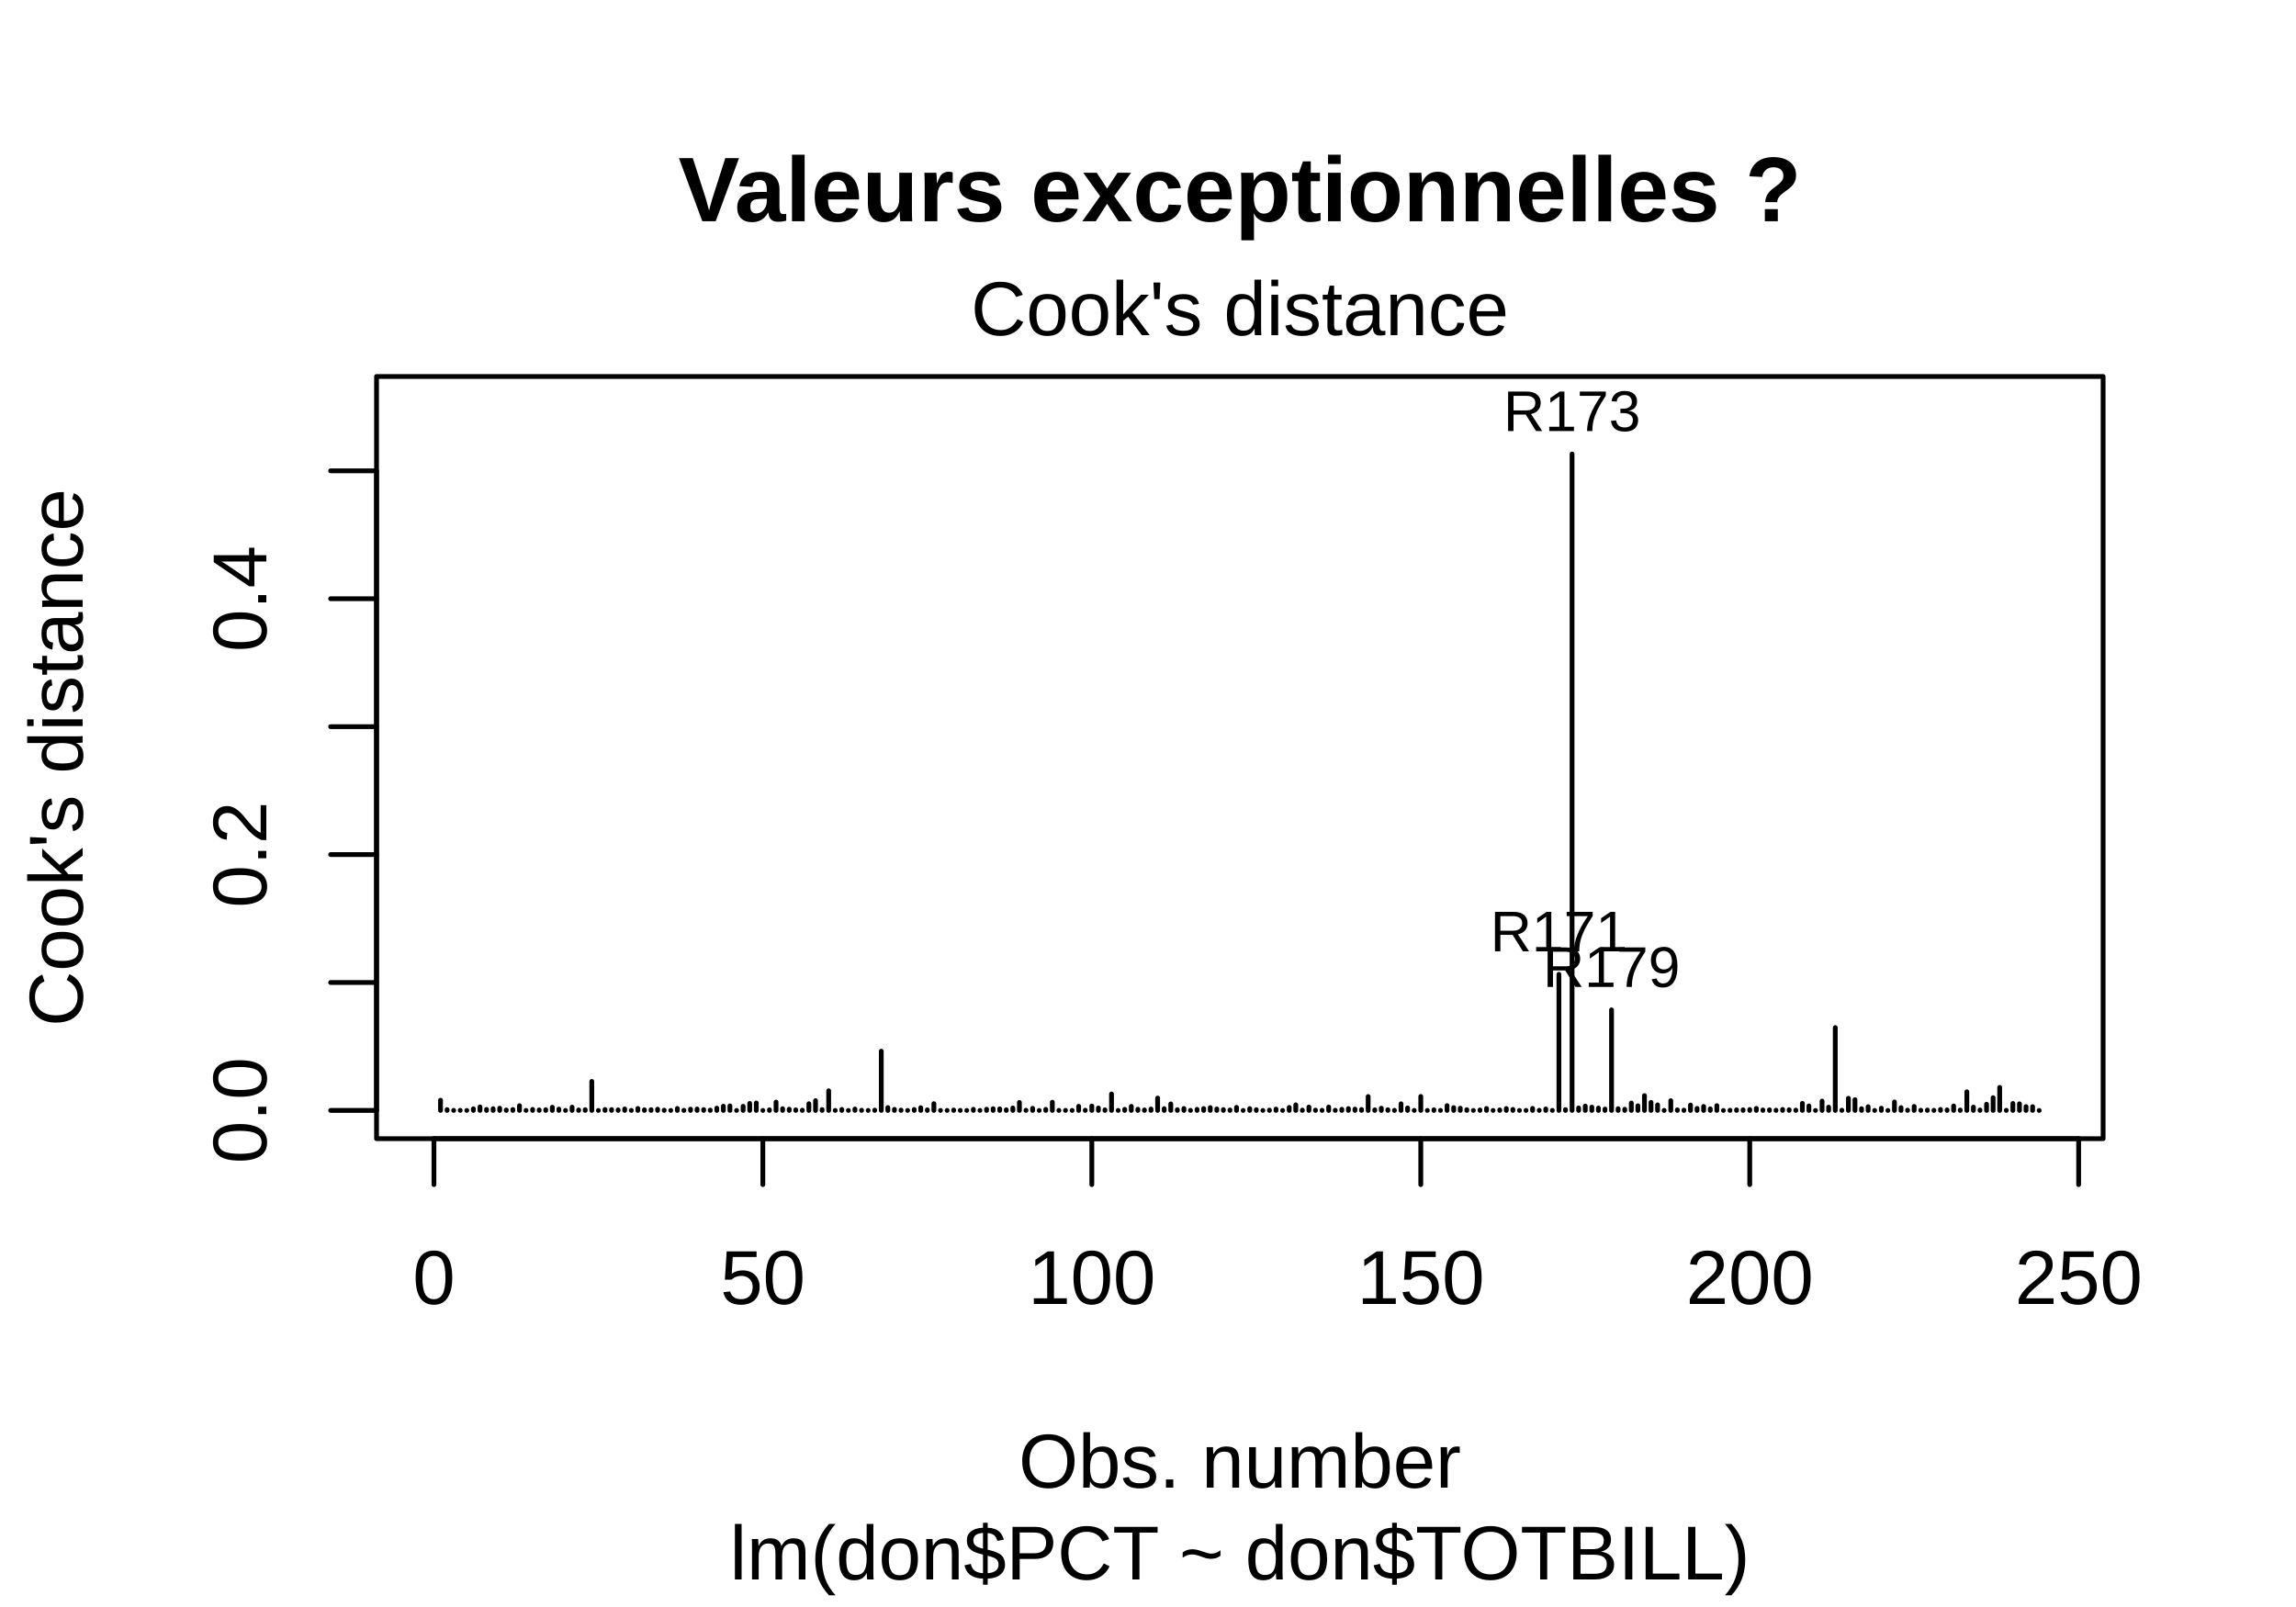
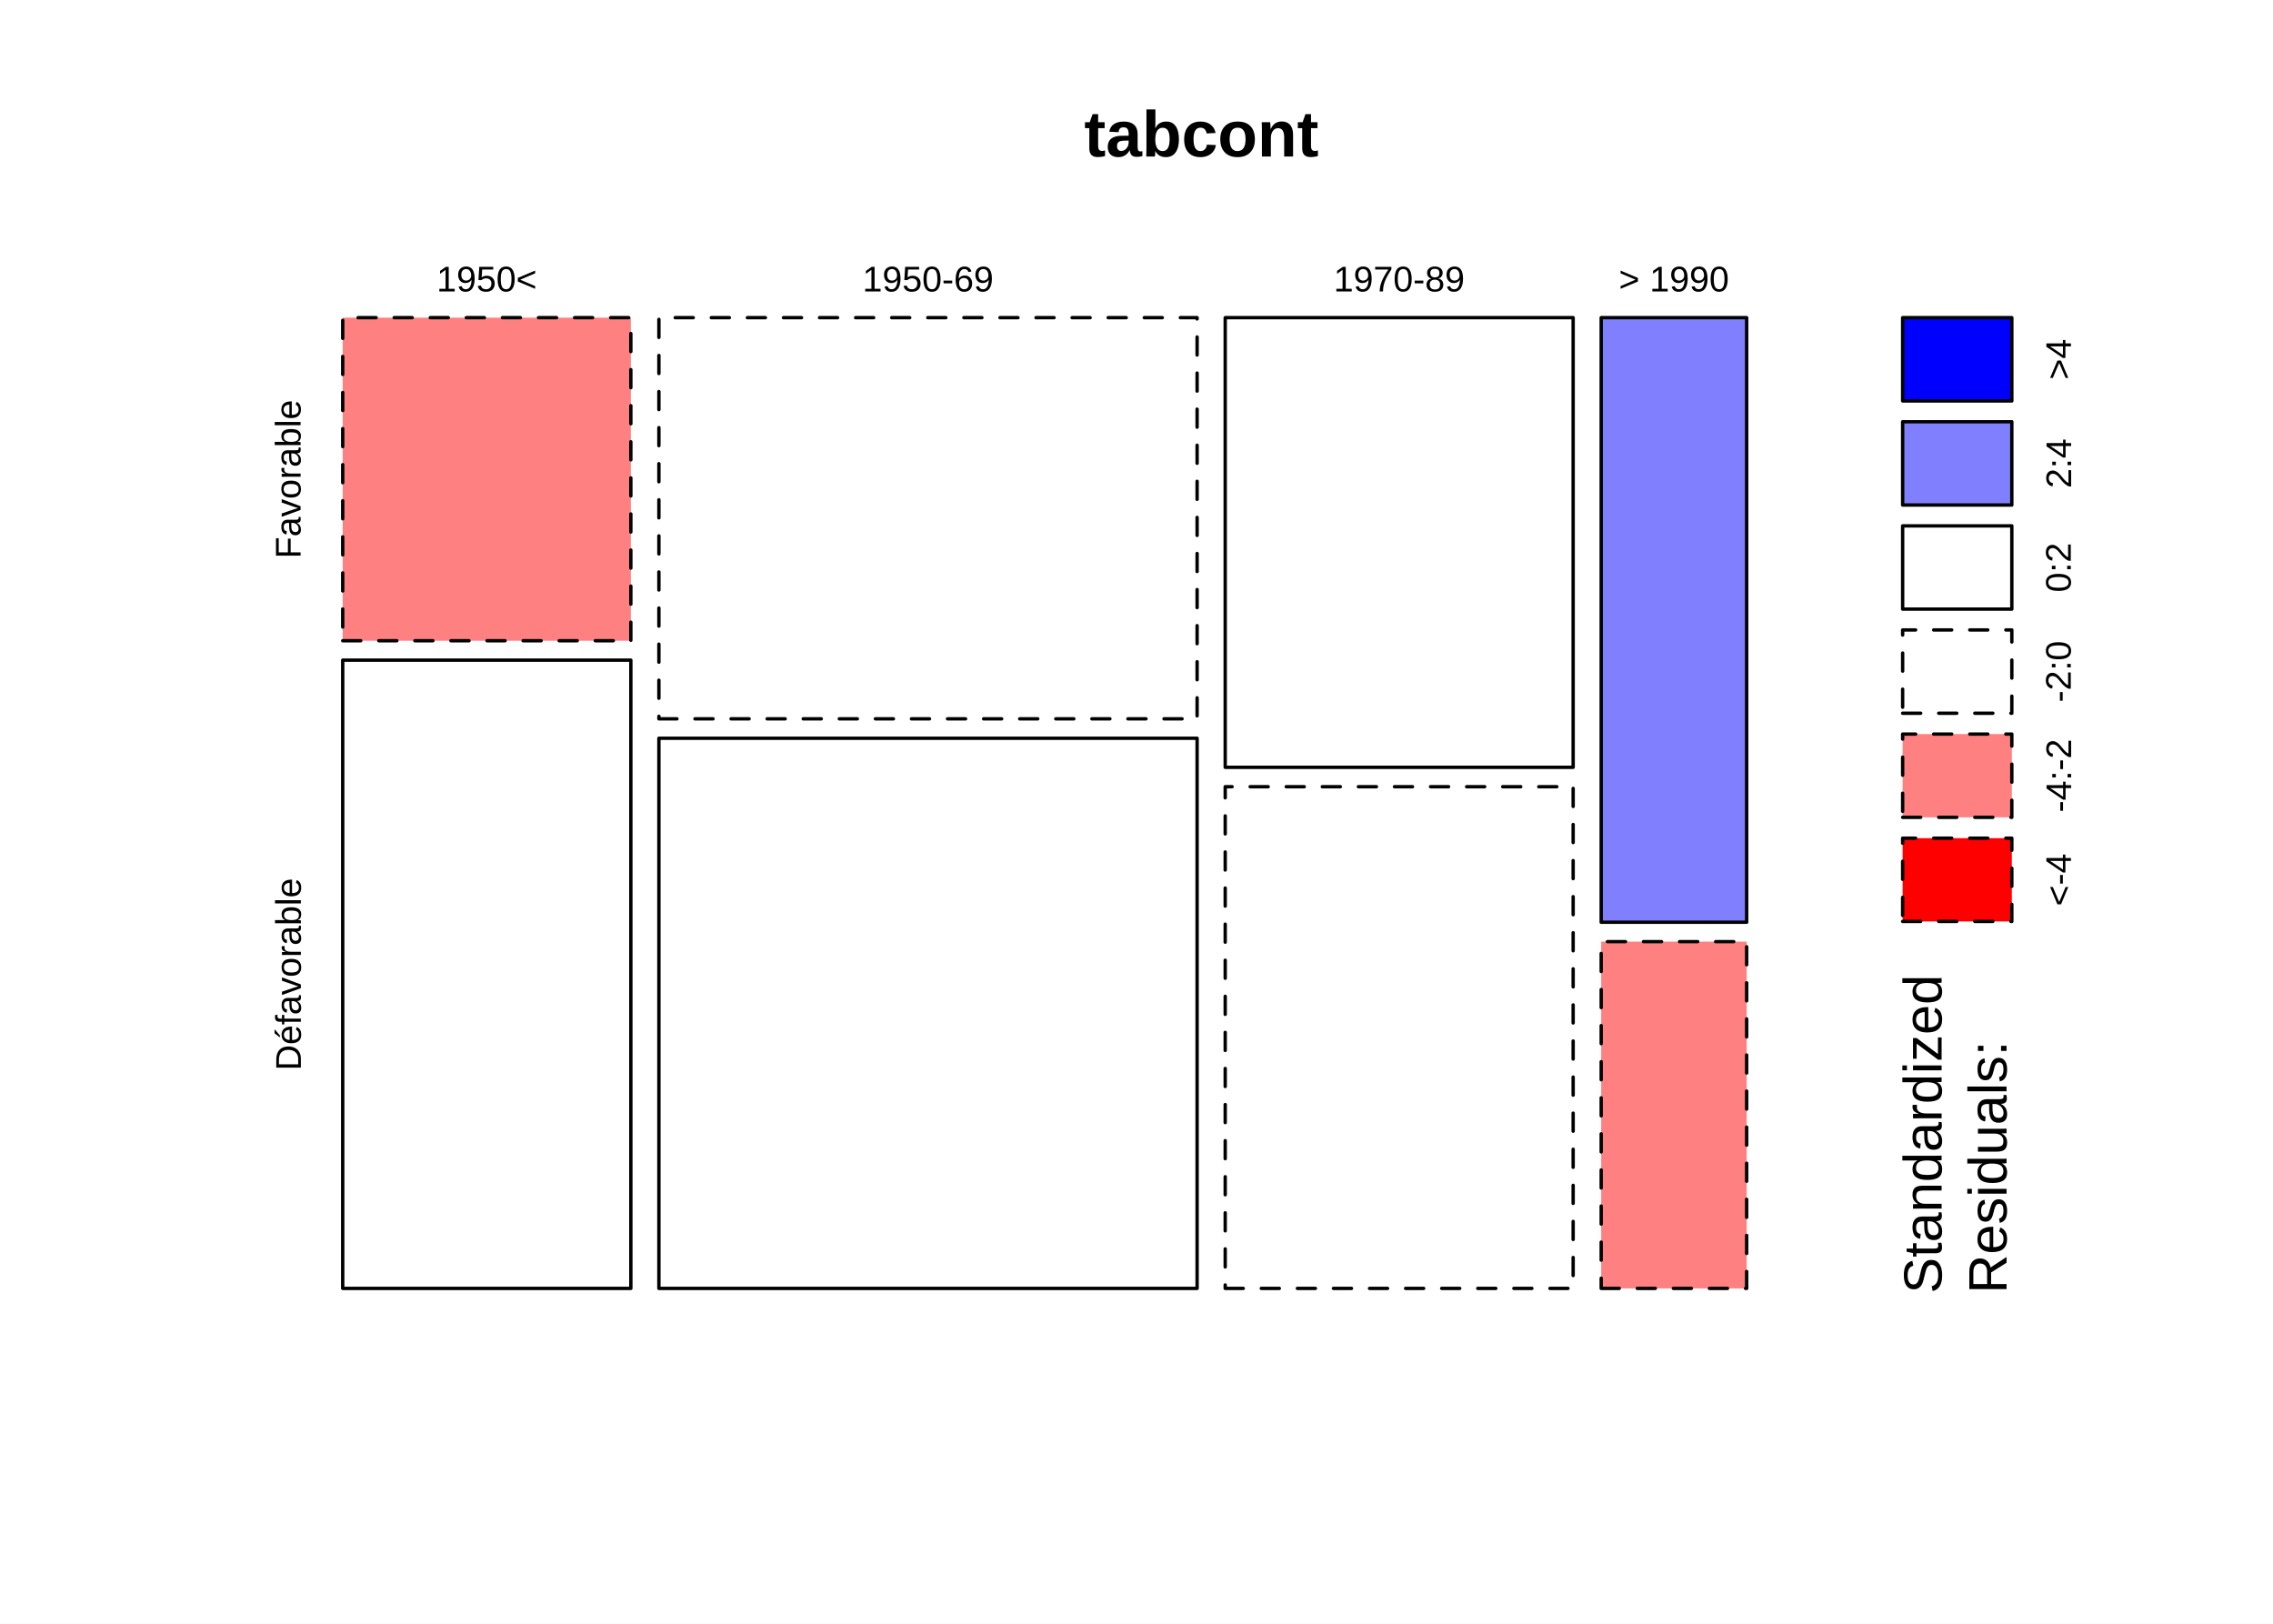
- <svg xmlns="http://www.w3.org/2000/svg" class="svglite" width="360.00pt" height="252.00pt" viewBox="0 0 360.00 252.00">
+ <svg xmlns="http://www.w3.org/2000/svg" class="svglite" width="504.00pt" height="360.00pt" viewBox="0 0 504.00 360.00">
  <defs>
    <style type="text/css">
    .svglite line, .svglite polyline, .svglite polygon, .svglite path, .svglite rect, .svglite circle {
      fill: none;
      stroke: #000000;
      stroke-linecap: round;
      stroke-linejoin: round;
      stroke-miterlimit: 10.00;
    }
  </style>
  </defs>
  <rect width="100%" height="100%" style="stroke: none; fill: #FFFFFF;" />
  <defs>
-     <clipPath id="cpMC4wMHwzNjAuMDB8MC4wMHwyNTIuMDA=">
-       <rect x="0.00" y="0.00" width="360.00" height="252.00" />
+     <clipPath id="cpMC4wMHw1MDQuMDB8MC4wMHwzNjAuMDA=">
+       <rect x="0.00" y="0.00" width="504.00" height="360.00" />
    </clipPath>
  </defs>
-   <g clip-path="url(#cpMC4wMHwzNjAuMDB8MC4wMHwyNTIuMDA=)">
+   <g clip-path="url(#cpMC4wMHw1MDQuMDB8MC4wMHwzNjAuMDA=)">
</g>
  <defs>
-     <clipPath id="cpNTkuMDR8MzI5Ljc2fDU5LjA0fDE3OC41Ng==">
-       <rect x="59.04" y="59.04" width="270.72" height="119.52" />
+     <clipPath id="cpNTkuMDR8NDczLjc2fDU5LjA0fDI4Ni41Ng==">
+       <rect x="59.04" y="59.04" width="414.72" height="227.52" />
    </clipPath>
  </defs>
-   <g clip-path="url(#cpNTkuMDR8MzI5Ljc2fDU5LjA0fDE3OC41Ng==)">
-     <line x1="69.07" y1="174.13" x2="69.07" y2="172.53" style="stroke-width: 0.75;" />
-     <line x1="70.10" y1="174.13" x2="70.10" y2="174.00" style="stroke-width: 0.75;" />
-     <line x1="71.13" y1="174.13" x2="71.13" y2="174.12" style="stroke-width: 0.75;" />
-     <line x1="72.16" y1="174.13" x2="72.16" y2="174.11" style="stroke-width: 0.75;" />
-     <line x1="73.19" y1="174.13" x2="73.19" y2="174.13" style="stroke-width: 0.75;" />
-     <line x1="74.22" y1="174.13" x2="74.22" y2="173.88" style="stroke-width: 0.75;" />
-     <line x1="75.26" y1="174.13" x2="75.26" y2="173.58" style="stroke-width: 0.75;" />
-     <line x1="76.29" y1="174.13" x2="76.29" y2="173.97" style="stroke-width: 0.75;" />
-     <line x1="77.32" y1="174.13" x2="77.32" y2="173.86" style="stroke-width: 0.75;" />
-     <line x1="78.35" y1="174.13" x2="78.35" y2="173.78" style="stroke-width: 0.75;" />
-     <line x1="79.38" y1="174.13" x2="79.38" y2="174.06" style="stroke-width: 0.75;" />
-     <line x1="80.41" y1="174.13" x2="80.41" y2="173.98" style="stroke-width: 0.75;" />
-     <line x1="81.45" y1="174.13" x2="81.45" y2="173.39" style="stroke-width: 0.75;" />
-     <line x1="82.48" y1="174.13" x2="82.48" y2="174.13" style="stroke-width: 0.75;" />
-     <line x1="83.51" y1="174.13" x2="83.51" y2="173.97" style="stroke-width: 0.75;" />
-     <line x1="84.54" y1="174.13" x2="84.54" y2="174.05" style="stroke-width: 0.75;" />
-     <line x1="85.57" y1="174.13" x2="85.57" y2="174.01" style="stroke-width: 0.75;" />
-     <line x1="86.60" y1="174.13" x2="86.60" y2="173.63" style="stroke-width: 0.75;" />
-     <line x1="87.63" y1="174.13" x2="87.63" y2="173.92" style="stroke-width: 0.75;" />
-     <line x1="88.67" y1="174.13" x2="88.67" y2="174.13" style="stroke-width: 0.75;" />
-     <line x1="89.70" y1="174.13" x2="89.70" y2="173.62" style="stroke-width: 0.75;" />
-     <line x1="90.73" y1="174.13" x2="90.73" y2="174.06" style="stroke-width: 0.75;" />
-     <line x1="91.76" y1="174.13" x2="91.76" y2="174.01" style="stroke-width: 0.75;" />
-     <line x1="92.79" y1="174.13" x2="92.79" y2="169.58" style="stroke-width: 0.75;" />
-     <line x1="93.82" y1="174.13" x2="93.82" y2="174.13" style="stroke-width: 0.75;" />
-     <line x1="94.86" y1="174.13" x2="94.86" y2="173.98" style="stroke-width: 0.75;" />
-     <line x1="95.89" y1="174.13" x2="95.89" y2="174.00" style="stroke-width: 0.75;" />
-     <line x1="96.92" y1="174.13" x2="96.92" y2="174.05" style="stroke-width: 0.75;" />
-     <line x1="97.95" y1="174.13" x2="97.95" y2="173.90" style="stroke-width: 0.75;" />
-     <line x1="98.98" y1="174.13" x2="98.98" y2="174.12" style="stroke-width: 0.75;" />
-     <line x1="100.01" y1="174.13" x2="100.01" y2="173.82" style="stroke-width: 0.75;" />
-     <line x1="101.04" y1="174.13" x2="101.04" y2="174.03" style="stroke-width: 0.75;" />
-     <line x1="102.08" y1="174.13" x2="102.08" y2="174.01" style="stroke-width: 0.75;" />
-     <line x1="103.11" y1="174.13" x2="103.11" y2="173.93" style="stroke-width: 0.75;" />
-     <line x1="104.14" y1="174.13" x2="104.14" y2="174.09" style="stroke-width: 0.75;" />
-     <line x1="105.17" y1="174.13" x2="105.17" y2="174.13" style="stroke-width: 0.75;" />
-     <line x1="106.20" y1="174.13" x2="106.20" y2="173.82" style="stroke-width: 0.75;" />
-     <line x1="107.23" y1="174.13" x2="107.23" y2="174.11" style="stroke-width: 0.75;" />
-     <line x1="108.27" y1="174.13" x2="108.27" y2="173.93" style="stroke-width: 0.75;" />
-     <line x1="109.30" y1="174.13" x2="109.30" y2="173.91" style="stroke-width: 0.75;" />
-     <line x1="110.33" y1="174.13" x2="110.33" y2="174.00" style="stroke-width: 0.75;" />
-     <line x1="111.36" y1="174.13" x2="111.36" y2="174.08" style="stroke-width: 0.75;" />
-     <line x1="112.39" y1="174.13" x2="112.39" y2="173.77" style="stroke-width: 0.75;" />
-     <line x1="113.42" y1="174.13" x2="113.42" y2="173.47" style="stroke-width: 0.75;" />
-     <line x1="114.45" y1="174.13" x2="114.45" y2="173.42" style="stroke-width: 0.75;" />
-     <line x1="115.49" y1="174.13" x2="115.49" y2="174.13" style="stroke-width: 0.75;" />
-     <line x1="116.52" y1="174.13" x2="116.52" y2="173.48" style="stroke-width: 0.75;" />
-     <line x1="117.55" y1="174.13" x2="117.55" y2="173.03" style="stroke-width: 0.75;" />
-     <line x1="118.58" y1="174.13" x2="118.58" y2="172.96" style="stroke-width: 0.75;" />
-     <line x1="119.61" y1="174.13" x2="119.61" y2="174.13" style="stroke-width: 0.75;" />
-     <line x1="120.64" y1="174.13" x2="120.64" y2="174.03" style="stroke-width: 0.75;" />
-     <line x1="121.68" y1="174.13" x2="121.68" y2="172.82" style="stroke-width: 0.75;" />
-     <line x1="122.71" y1="174.13" x2="122.71" y2="173.86" style="stroke-width: 0.75;" />
-     <line x1="123.74" y1="174.13" x2="123.74" y2="173.93" style="stroke-width: 0.75;" />
-     <line x1="124.77" y1="174.13" x2="124.77" y2="174.04" style="stroke-width: 0.75;" />
-     <line x1="125.80" y1="174.13" x2="125.80" y2="174.09" style="stroke-width: 0.75;" />
-     <line x1="126.83" y1="174.13" x2="126.83" y2="173.08" style="stroke-width: 0.75;" />
-     <line x1="127.87" y1="174.13" x2="127.87" y2="172.60" style="stroke-width: 0.75;" />
-     <line x1="128.90" y1="174.13" x2="128.90" y2="173.99" style="stroke-width: 0.75;" />
-     <line x1="129.93" y1="174.13" x2="129.93" y2="171.05" style="stroke-width: 0.75;" />
-     <line x1="130.96" y1="174.13" x2="130.96" y2="174.13" style="stroke-width: 0.75;" />
-     <line x1="131.99" y1="174.13" x2="131.99" y2="173.97" style="stroke-width: 0.75;" />
-     <line x1="133.02" y1="174.13" x2="133.02" y2="174.13" style="stroke-width: 0.75;" />
-     <line x1="134.05" y1="174.13" x2="134.05" y2="173.91" style="stroke-width: 0.75;" />
-     <line x1="135.09" y1="174.13" x2="135.09" y2="174.10" style="stroke-width: 0.75;" />
-     <line x1="136.12" y1="174.13" x2="136.12" y2="174.13" style="stroke-width: 0.75;" />
-     <line x1="137.15" y1="174.13" x2="137.15" y2="174.08" style="stroke-width: 0.75;" />
-     <line x1="138.18" y1="174.13" x2="138.18" y2="164.84" style="stroke-width: 0.75;" />
-     <line x1="139.21" y1="174.13" x2="139.21" y2="173.68" style="stroke-width: 0.75;" />
-     <line x1="140.24" y1="174.13" x2="140.24" y2="173.96" style="stroke-width: 0.75;" />
-     <line x1="141.28" y1="174.13" x2="141.28" y2="174.08" style="stroke-width: 0.75;" />
-     <line x1="142.31" y1="174.13" x2="142.31" y2="174.12" style="stroke-width: 0.75;" />
-     <line x1="143.34" y1="174.13" x2="143.34" y2="173.98" style="stroke-width: 0.75;" />
-     <line x1="144.37" y1="174.13" x2="144.37" y2="173.70" style="stroke-width: 0.75;" />
-     <line x1="145.40" y1="174.13" x2="145.40" y2="174.04" style="stroke-width: 0.75;" />
-     <line x1="146.43" y1="174.13" x2="146.43" y2="173.07" style="stroke-width: 0.75;" />
-     <line x1="147.46" y1="174.13" x2="147.46" y2="174.13" style="stroke-width: 0.75;" />
-     <line x1="148.50" y1="174.13" x2="148.50" y2="174.13" style="stroke-width: 0.75;" />
-     <line x1="149.53" y1="174.13" x2="149.53" y2="174.07" style="stroke-width: 0.75;" />
-     <line x1="150.56" y1="174.13" x2="150.56" y2="174.12" style="stroke-width: 0.75;" />
-     <line x1="151.59" y1="174.13" x2="151.59" y2="174.13" style="stroke-width: 0.75;" />
-     <line x1="152.62" y1="174.13" x2="152.62" y2="173.95" style="stroke-width: 0.75;" />
-     <line x1="153.65" y1="174.13" x2="153.65" y2="174.13" style="stroke-width: 0.75;" />
-     <line x1="154.69" y1="174.13" x2="154.69" y2="173.94" style="stroke-width: 0.75;" />
-     <line x1="155.72" y1="174.13" x2="155.72" y2="173.86" style="stroke-width: 0.75;" />
-     <line x1="156.75" y1="174.13" x2="156.75" y2="173.88" style="stroke-width: 0.75;" />
-     <line x1="157.78" y1="174.13" x2="157.78" y2="174.03" style="stroke-width: 0.75;" />
-     <line x1="158.81" y1="174.13" x2="158.81" y2="173.75" style="stroke-width: 0.75;" />
-     <line x1="159.84" y1="174.13" x2="159.84" y2="172.88" style="stroke-width: 0.75;" />
-     <line x1="160.87" y1="174.13" x2="160.87" y2="174.10" style="stroke-width: 0.75;" />
-     <line x1="161.91" y1="174.13" x2="161.91" y2="173.80" style="stroke-width: 0.75;" />
-     <line x1="162.94" y1="174.13" x2="162.94" y2="174.13" style="stroke-width: 0.75;" />
-     <line x1="163.97" y1="174.13" x2="163.97" y2="173.96" style="stroke-width: 0.75;" />
-     <line x1="165.00" y1="174.13" x2="165.00" y2="172.84" style="stroke-width: 0.75;" />
-     <line x1="166.03" y1="174.13" x2="166.03" y2="174.12" style="stroke-width: 0.75;" />
-     <line x1="167.06" y1="174.13" x2="167.06" y2="174.12" style="stroke-width: 0.75;" />
-     <line x1="168.10" y1="174.13" x2="168.10" y2="174.13" style="stroke-width: 0.75;" />
-     <line x1="169.13" y1="174.13" x2="169.13" y2="173.48" style="stroke-width: 0.75;" />
-     <line x1="170.16" y1="174.13" x2="170.16" y2="174.10" style="stroke-width: 0.75;" />
-     <line x1="171.19" y1="174.13" x2="171.19" y2="173.44" style="stroke-width: 0.75;" />
-     <line x1="172.22" y1="174.13" x2="172.22" y2="173.75" style="stroke-width: 0.75;" />
-     <line x1="173.25" y1="174.13" x2="173.25" y2="174.04" style="stroke-width: 0.75;" />
-     <line x1="174.28" y1="174.13" x2="174.28" y2="171.55" style="stroke-width: 0.75;" />
-     <line x1="175.32" y1="174.13" x2="175.32" y2="174.13" style="stroke-width: 0.75;" />
-     <line x1="176.35" y1="174.13" x2="176.35" y2="173.96" style="stroke-width: 0.75;" />
-     <line x1="177.38" y1="174.13" x2="177.38" y2="173.49" style="stroke-width: 0.75;" />
-     <line x1="178.41" y1="174.13" x2="178.41" y2="173.94" style="stroke-width: 0.75;" />
-     <line x1="179.44" y1="174.13" x2="179.44" y2="174.05" style="stroke-width: 0.75;" />
-     <line x1="180.47" y1="174.13" x2="180.47" y2="173.91" style="stroke-width: 0.75;" />
-     <line x1="181.51" y1="174.13" x2="181.51" y2="172.19" style="stroke-width: 0.75;" />
-     <line x1="182.54" y1="174.13" x2="182.54" y2="173.85" style="stroke-width: 0.75;" />
-     <line x1="183.57" y1="174.13" x2="183.57" y2="173.11" style="stroke-width: 0.75;" />
-     <line x1="184.60" y1="174.13" x2="184.60" y2="174.01" style="stroke-width: 0.75;" />
-     <line x1="185.63" y1="174.13" x2="185.63" y2="173.83" style="stroke-width: 0.75;" />
-     <line x1="186.66" y1="174.13" x2="186.66" y2="174.12" style="stroke-width: 0.75;" />
-     <line x1="187.69" y1="174.13" x2="187.69" y2="173.96" style="stroke-width: 0.75;" />
-     <line x1="188.73" y1="174.13" x2="188.73" y2="173.83" style="stroke-width: 0.75;" />
-     <line x1="189.76" y1="174.13" x2="189.76" y2="173.69" style="stroke-width: 0.75;" />
-     <line x1="190.79" y1="174.13" x2="190.79" y2="173.90" style="stroke-width: 0.75;" />
-     <line x1="191.82" y1="174.13" x2="191.82" y2="174.00" style="stroke-width: 0.75;" />
-     <line x1="192.85" y1="174.13" x2="192.85" y2="174.06" style="stroke-width: 0.75;" />
-     <line x1="193.88" y1="174.13" x2="193.88" y2="173.65" style="stroke-width: 0.75;" />
-     <line x1="194.92" y1="174.13" x2="194.92" y2="174.13" style="stroke-width: 0.75;" />
-     <line x1="195.95" y1="174.13" x2="195.95" y2="173.84" style="stroke-width: 0.75;" />
-     <line x1="196.98" y1="174.13" x2="196.98" y2="174.01" style="stroke-width: 0.75;" />
-     <line x1="198.01" y1="174.13" x2="198.01" y2="174.13" style="stroke-width: 0.75;" />
-     <line x1="199.04" y1="174.13" x2="199.04" y2="174.08" style="stroke-width: 0.75;" />
-     <line x1="200.07" y1="174.13" x2="200.07" y2="173.92" style="stroke-width: 0.75;" />
-     <line x1="201.11" y1="174.13" x2="201.11" y2="174.13" style="stroke-width: 0.75;" />
-     <line x1="202.14" y1="174.13" x2="202.14" y2="173.66" style="stroke-width: 0.75;" />
-     <line x1="203.17" y1="174.13" x2="203.17" y2="173.25" style="stroke-width: 0.75;" />
-     <line x1="204.20" y1="174.13" x2="204.20" y2="174.08" style="stroke-width: 0.75;" />
-     <line x1="205.23" y1="174.13" x2="205.23" y2="173.60" style="stroke-width: 0.75;" />
-     <line x1="206.26" y1="174.13" x2="206.26" y2="174.08" style="stroke-width: 0.75;" />
-     <line x1="207.29" y1="174.13" x2="207.29" y2="174.11" style="stroke-width: 0.75;" />
-     <line x1="208.33" y1="174.13" x2="208.33" y2="173.60" style="stroke-width: 0.75;" />
-     <line x1="209.36" y1="174.13" x2="209.36" y2="174.10" style="stroke-width: 0.75;" />
-     <line x1="210.39" y1="174.13" x2="210.39" y2="173.95" style="stroke-width: 0.75;" />
-     <line x1="211.42" y1="174.13" x2="211.42" y2="173.84" style="stroke-width: 0.75;" />
-     <line x1="212.45" y1="174.13" x2="212.45" y2="173.92" style="stroke-width: 0.75;" />
-     <line x1="213.48" y1="174.13" x2="213.48" y2="173.98" style="stroke-width: 0.75;" />
-     <line x1="214.52" y1="174.13" x2="214.52" y2="171.95" style="stroke-width: 0.75;" />
-     <line x1="215.55" y1="174.13" x2="215.55" y2="174.04" style="stroke-width: 0.75;" />
-     <line x1="216.58" y1="174.13" x2="216.58" y2="173.78" style="stroke-width: 0.75;" />
-     <line x1="217.61" y1="174.13" x2="217.61" y2="174.02" style="stroke-width: 0.75;" />
-     <line x1="218.64" y1="174.13" x2="218.64" y2="174.11" style="stroke-width: 0.75;" />
-     <line x1="219.67" y1="174.13" x2="219.67" y2="173.09" style="stroke-width: 0.75;" />
-     <line x1="220.70" y1="174.13" x2="220.70" y2="173.74" style="stroke-width: 0.75;" />
-     <line x1="221.74" y1="174.13" x2="221.74" y2="174.12" style="stroke-width: 0.75;" />
-     <line x1="222.77" y1="174.13" x2="222.77" y2="171.94" style="stroke-width: 0.75;" />
-     <line x1="223.80" y1="174.13" x2="223.80" y2="174.13" style="stroke-width: 0.75;" />
-     <line x1="224.83" y1="174.13" x2="224.83" y2="174.02" style="stroke-width: 0.75;" />
-     <line x1="225.86" y1="174.13" x2="225.86" y2="174.12" style="stroke-width: 0.75;" />
-     <line x1="226.89" y1="174.13" x2="226.89" y2="173.38" style="stroke-width: 0.75;" />
-     <line x1="227.93" y1="174.13" x2="227.93" y2="173.69" style="stroke-width: 0.75;" />
-     <line x1="228.96" y1="174.13" x2="228.96" y2="173.78" style="stroke-width: 0.75;" />
-     <line x1="229.99" y1="174.13" x2="229.99" y2="174.01" style="stroke-width: 0.75;" />
-     <line x1="231.02" y1="174.13" x2="231.02" y2="174.13" style="stroke-width: 0.75;" />
-     <line x1="232.05" y1="174.13" x2="232.05" y2="174.06" style="stroke-width: 0.75;" />
-     <line x1="233.08" y1="174.13" x2="233.08" y2="173.82" style="stroke-width: 0.75;" />
-     <line x1="234.11" y1="174.13" x2="234.11" y2="174.13" style="stroke-width: 0.75;" />
-     <line x1="235.15" y1="174.13" x2="235.15" y2="174.05" style="stroke-width: 0.75;" />
-     <line x1="236.18" y1="174.13" x2="236.18" y2="173.83" style="stroke-width: 0.75;" />
-     <line x1="237.21" y1="174.13" x2="237.21" y2="173.97" style="stroke-width: 0.75;" />
-     <line x1="238.24" y1="174.13" x2="238.24" y2="174.13" style="stroke-width: 0.75;" />
-     <line x1="239.27" y1="174.13" x2="239.27" y2="174.12" style="stroke-width: 0.75;" />
-     <line x1="240.30" y1="174.13" x2="240.30" y2="173.81" style="stroke-width: 0.75;" />
-     <line x1="241.34" y1="174.13" x2="241.34" y2="174.11" style="stroke-width: 0.75;" />
-     <line x1="242.37" y1="174.13" x2="242.37" y2="173.90" style="stroke-width: 0.75;" />
-     <line x1="243.40" y1="174.13" x2="243.40" y2="174.12" style="stroke-width: 0.75;" />
-     <line x1="244.43" y1="174.13" x2="244.43" y2="152.78" style="stroke-width: 0.75;" />
-     <line x1="245.46" y1="174.13" x2="245.46" y2="174.00" style="stroke-width: 0.75;" />
-     <line x1="246.49" y1="174.13" x2="246.49" y2="71.19" style="stroke-width: 0.75;" />
-     <line x1="247.52" y1="174.13" x2="247.52" y2="173.74" style="stroke-width: 0.75;" />
-     <line x1="248.56" y1="174.13" x2="248.56" y2="173.45" style="stroke-width: 0.75;" />
-     <line x1="249.59" y1="174.13" x2="249.59" y2="173.61" style="stroke-width: 0.75;" />
-     <line x1="250.62" y1="174.13" x2="250.62" y2="173.76" style="stroke-width: 0.75;" />
-     <line x1="251.65" y1="174.13" x2="251.65" y2="173.92" style="stroke-width: 0.75;" />
-     <line x1="252.68" y1="174.13" x2="252.68" y2="158.36" style="stroke-width: 0.75;" />
-     <line x1="253.71" y1="174.13" x2="253.71" y2="173.86" style="stroke-width: 0.75;" />
-     <line x1="254.75" y1="174.13" x2="254.75" y2="173.94" style="stroke-width: 0.75;" />
-     <line x1="255.78" y1="174.13" x2="255.78" y2="172.97" style="stroke-width: 0.75;" />
-     <line x1="256.81" y1="174.13" x2="256.81" y2="173.40" style="stroke-width: 0.75;" />
-     <line x1="257.84" y1="174.13" x2="257.84" y2="171.80" style="stroke-width: 0.75;" />
-     <line x1="258.87" y1="174.13" x2="258.87" y2="172.87" style="stroke-width: 0.75;" />
-     <line x1="259.90" y1="174.13" x2="259.90" y2="173.26" style="stroke-width: 0.75;" />
-     <line x1="260.93" y1="174.13" x2="260.93" y2="174.12" style="stroke-width: 0.75;" />
-     <line x1="261.97" y1="174.13" x2="261.97" y2="172.60" style="stroke-width: 0.75;" />
-     <line x1="263.00" y1="174.13" x2="263.00" y2="174.03" style="stroke-width: 0.75;" />
-     <line x1="264.03" y1="174.13" x2="264.03" y2="174.08" style="stroke-width: 0.75;" />
-     <line x1="265.06" y1="174.13" x2="265.06" y2="173.29" style="stroke-width: 0.75;" />
-     <line x1="266.09" y1="174.13" x2="266.09" y2="173.81" style="stroke-width: 0.75;" />
-     <line x1="267.12" y1="174.13" x2="267.12" y2="173.50" style="stroke-width: 0.75;" />
-     <line x1="268.16" y1="174.13" x2="268.16" y2="173.88" style="stroke-width: 0.75;" />
-     <line x1="269.19" y1="174.13" x2="269.19" y2="173.38" style="stroke-width: 0.75;" />
-     <line x1="270.22" y1="174.13" x2="270.22" y2="174.13" style="stroke-width: 0.75;" />
-     <line x1="271.25" y1="174.13" x2="271.25" y2="174.10" style="stroke-width: 0.75;" />
-     <line x1="272.28" y1="174.13" x2="272.28" y2="174.04" style="stroke-width: 0.75;" />
-     <line x1="273.31" y1="174.13" x2="273.31" y2="174.03" style="stroke-width: 0.75;" />
-     <line x1="274.35" y1="174.13" x2="274.35" y2="173.99" style="stroke-width: 0.75;" />
-     <line x1="275.38" y1="174.13" x2="275.38" y2="173.81" style="stroke-width: 0.75;" />
-     <line x1="276.41" y1="174.13" x2="276.41" y2="174.06" style="stroke-width: 0.75;" />
-     <line x1="277.44" y1="174.13" x2="277.44" y2="174.03" style="stroke-width: 0.75;" />
-     <line x1="278.47" y1="174.13" x2="278.47" y2="174.10" style="stroke-width: 0.75;" />
-     <line x1="279.50" y1="174.13" x2="279.50" y2="173.97" style="stroke-width: 0.75;" />
-     <line x1="280.53" y1="174.13" x2="280.53" y2="174.02" style="stroke-width: 0.75;" />
-     <line x1="281.57" y1="174.13" x2="281.57" y2="174.08" style="stroke-width: 0.75;" />
-     <line x1="282.60" y1="174.13" x2="282.60" y2="173.02" style="stroke-width: 0.75;" />
-     <line x1="283.63" y1="174.13" x2="283.63" y2="173.43" style="stroke-width: 0.75;" />
-     <line x1="284.66" y1="174.13" x2="284.66" y2="174.13" style="stroke-width: 0.75;" />
-     <line x1="285.69" y1="174.13" x2="285.69" y2="172.67" style="stroke-width: 0.75;" />
-     <line x1="286.72" y1="174.13" x2="286.72" y2="173.62" style="stroke-width: 0.75;" />
-     <line x1="287.76" y1="174.13" x2="287.76" y2="161.14" style="stroke-width: 0.75;" />
-     <line x1="288.79" y1="174.13" x2="288.79" y2="174.10" style="stroke-width: 0.75;" />
-     <line x1="289.82" y1="174.13" x2="289.82" y2="172.23" style="stroke-width: 0.75;" />
-     <line x1="290.85" y1="174.13" x2="290.85" y2="172.45" style="stroke-width: 0.75;" />
-     <line x1="291.88" y1="174.13" x2="291.88" y2="173.85" style="stroke-width: 0.75;" />
-     <line x1="292.91" y1="174.13" x2="292.91" y2="173.54" style="stroke-width: 0.75;" />
-     <line x1="293.94" y1="174.13" x2="293.94" y2="174.13" style="stroke-width: 0.75;" />
-     <line x1="294.98" y1="174.13" x2="294.98" y2="173.78" style="stroke-width: 0.75;" />
-     <line x1="296.01" y1="174.13" x2="296.01" y2="174.13" style="stroke-width: 0.75;" />
-     <line x1="297.04" y1="174.13" x2="297.04" y2="172.80" style="stroke-width: 0.75;" />
-     <line x1="298.07" y1="174.13" x2="298.07" y2="173.69" style="stroke-width: 0.75;" />
-     <line x1="299.10" y1="174.13" x2="299.10" y2="174.08" style="stroke-width: 0.75;" />
-     <line x1="300.13" y1="174.13" x2="300.13" y2="173.50" style="stroke-width: 0.75;" />
-     <line x1="301.17" y1="174.13" x2="301.17" y2="174.10" style="stroke-width: 0.75;" />
-     <line x1="302.20" y1="174.13" x2="302.20" y2="174.07" style="stroke-width: 0.75;" />
-     <line x1="303.23" y1="174.13" x2="303.23" y2="174.11" style="stroke-width: 0.75;" />
-     <line x1="304.26" y1="174.13" x2="304.26" y2="173.97" style="stroke-width: 0.75;" />
-     <line x1="305.29" y1="174.13" x2="305.29" y2="174.05" style="stroke-width: 0.75;" />
-     <line x1="306.32" y1="174.13" x2="306.32" y2="173.43" style="stroke-width: 0.75;" />
-     <line x1="307.35" y1="174.13" x2="307.35" y2="174.07" style="stroke-width: 0.75;" />
-     <line x1="308.39" y1="174.13" x2="308.39" y2="171.21" style="stroke-width: 0.75;" />
-     <line x1="309.42" y1="174.13" x2="309.42" y2="173.61" style="stroke-width: 0.75;" />
-     <line x1="310.45" y1="174.13" x2="310.45" y2="174.06" style="stroke-width: 0.75;" />
-     <line x1="311.48" y1="174.13" x2="311.48" y2="173.16" style="stroke-width: 0.75;" />
-     <line x1="312.51" y1="174.13" x2="312.51" y2="172.13" style="stroke-width: 0.75;" />
-     <line x1="313.54" y1="174.13" x2="313.54" y2="170.52" style="stroke-width: 0.75;" />
-     <line x1="314.58" y1="174.13" x2="314.58" y2="174.11" style="stroke-width: 0.75;" />
-     <line x1="315.61" y1="174.13" x2="315.61" y2="173.04" style="stroke-width: 0.75;" />
-     <line x1="316.64" y1="174.13" x2="316.64" y2="173.09" style="stroke-width: 0.75;" />
-     <line x1="317.67" y1="174.13" x2="317.67" y2="173.53" style="stroke-width: 0.75;" />
-     <line x1="318.70" y1="174.13" x2="318.70" y2="173.54" style="stroke-width: 0.75;" />
-     <line x1="319.73" y1="174.13" x2="319.73" y2="174.13" style="stroke-width: 0.75;" />
+   <g clip-path="url(#cpNTkuMDR8NDczLjc2fDU5LjA0fDI4Ni41Ng==)">
+     <text transform="translate(430.52,286.79) rotate(-90)" style="font-size: 12.00px; font-family: Arial;" textLength="70.72px" lengthAdjust="spacingAndGlyphs">Standardized</text>
+     <text transform="translate(444.92,286.79) rotate(-90)" style="font-size: 12.00px; font-family: Arial;" textLength="56.02px" lengthAdjust="spacingAndGlyphs">Residuals:</text>
+     <polygon points="421.88,204.29 446.09,204.29 446.09,185.83 421.88,185.83 " style="stroke-width: 0.75; stroke-dasharray: 4.00,4.00; fill: #FF0000;" />
+     <polygon points="421.88,181.21 446.09,181.21 446.09,162.75 421.88,162.75 " style="stroke-width: 0.75; stroke-dasharray: 4.00,4.00; fill: #FF8080;" />
+     <polygon points="421.88,158.13 446.09,158.13 446.09,139.67 421.88,139.67 " style="stroke-width: 0.75; stroke-dasharray: 4.00,4.00; fill: #FFFFFF;" />
+     <polygon points="421.88,135.05 446.09,135.05 446.09,116.59 421.88,116.59 " style="stroke-width: 0.75; fill: #FFFFFF;" />
+     <polygon points="421.88,111.97 446.09,111.97 446.09,93.51 421.88,93.51 " style="stroke-width: 0.75; fill: #8080FF;" />
+     <polygon points="421.88,88.89 446.09,88.89 446.09,70.43 421.88,70.43 " style="stroke-width: 0.75; fill: #0000FF;" />
  </g>
-   <g clip-path="url(#cpMC4wMHwzNjAuMDB8MC4wMHwyNTIuMDA=)">
-     <line x1="68.04" y1="178.56" x2="325.92" y2="178.56" style="stroke-width: 0.75;" />
-     <line x1="68.04" y1="178.56" x2="68.04" y2="185.76" style="stroke-width: 0.75;" />
-     <line x1="119.61" y1="178.56" x2="119.61" y2="185.76" style="stroke-width: 0.75;" />
-     <line x1="171.19" y1="178.56" x2="171.19" y2="185.76" style="stroke-width: 0.75;" />
-     <line x1="222.77" y1="178.56" x2="222.77" y2="185.76" style="stroke-width: 0.75;" />
-     <line x1="274.35" y1="178.56" x2="274.35" y2="185.76" style="stroke-width: 0.75;" />
-     <line x1="325.92" y1="178.56" x2="325.92" y2="185.76" style="stroke-width: 0.75;" />
-     <text x="68.04" y="204.48" text-anchor="middle" style="font-size: 12.00px; font-family: Arial;" textLength="6.67px" lengthAdjust="spacingAndGlyphs">0</text>
-     <text x="119.61" y="204.48" text-anchor="middle" style="font-size: 12.00px; font-family: Arial;" textLength="13.35px" lengthAdjust="spacingAndGlyphs">50</text>
-     <text x="171.19" y="204.48" text-anchor="middle" style="font-size: 12.00px; font-family: Arial;" textLength="20.02px" lengthAdjust="spacingAndGlyphs">100</text>
-     <text x="222.77" y="204.48" text-anchor="middle" style="font-size: 12.00px; font-family: Arial;" textLength="20.02px" lengthAdjust="spacingAndGlyphs">150</text>
-     <text x="274.35" y="204.48" text-anchor="middle" style="font-size: 12.00px; font-family: Arial;" textLength="20.02px" lengthAdjust="spacingAndGlyphs">200</text>
-     <text x="325.92" y="204.48" text-anchor="middle" style="font-size: 12.00px; font-family: Arial;" textLength="20.02px" lengthAdjust="spacingAndGlyphs">250</text>
-     <line x1="59.04" y1="174.13" x2="59.04" y2="73.83" style="stroke-width: 0.75;" />
-     <line x1="59.04" y1="174.13" x2="51.84" y2="174.13" style="stroke-width: 0.75;" />
-     <line x1="59.04" y1="154.07" x2="51.84" y2="154.07" style="stroke-width: 0.75;" />
-     <line x1="59.04" y1="134.01" x2="51.84" y2="134.01" style="stroke-width: 0.75;" />
-     <line x1="59.04" y1="113.95" x2="51.84" y2="113.95" style="stroke-width: 0.75;" />
-     <line x1="59.04" y1="93.89" x2="51.84" y2="93.89" style="stroke-width: 0.75;" />
-     <line x1="59.04" y1="73.83" x2="51.84" y2="73.83" style="stroke-width: 0.75;" />
-     <text transform="translate(41.76,174.13) rotate(-90)" text-anchor="middle" style="font-size: 12.00px; font-family: Arial;" textLength="16.68px" lengthAdjust="spacingAndGlyphs">0.0</text>
-     <text transform="translate(41.76,134.01) rotate(-90)" text-anchor="middle" style="font-size: 12.00px; font-family: Arial;" textLength="16.68px" lengthAdjust="spacingAndGlyphs">0.2</text>
-     <text transform="translate(41.76,93.89) rotate(-90)" text-anchor="middle" style="font-size: 12.00px; font-family: Arial;" textLength="16.68px" lengthAdjust="spacingAndGlyphs">0.4</text>
-     <polyline points="59.04,178.56 329.76,178.56 329.76,59.04 59.04,59.04 59.04,178.56 " style="stroke-width: 0.75;" />
-     <text x="194.40" y="34.70" text-anchor="middle" style="font-size: 14.40px; font-weight: bold; font-family: Arial;" textLength="176.78px" lengthAdjust="spacingAndGlyphs">Valeurs exceptionnelles ?</text>
-     <text x="194.40" y="233.28" text-anchor="middle" style="font-size: 12.00px; font-family: Arial;" textLength="69.36px" lengthAdjust="spacingAndGlyphs">Obs. number</text>
-     <text transform="translate(12.96,118.80) rotate(-90)" text-anchor="middle" style="font-size: 12.00px; font-family: Arial;" textLength="84.33px" lengthAdjust="spacingAndGlyphs">Cook's distance</text>
-     <text x="194.40" y="247.68" text-anchor="middle" style="font-size: 12.00px; font-family: Arial;" textLength="160.40px" lengthAdjust="spacingAndGlyphs">lm(don$PCT ~ don$TOTBILL)</text>
-     <text x="194.40" y="52.56" text-anchor="middle" style="font-size: 12.00px; font-family: Arial;" textLength="84.33px" lengthAdjust="spacingAndGlyphs">Cook's distance</text>
-     <text x="246.49" y="67.59" text-anchor="middle" style="font-size: 9.00px; font-family: Arial;" textLength="21.51px" lengthAdjust="spacingAndGlyphs">R173</text>
-     <text x="244.43" y="149.18" text-anchor="middle" style="font-size: 9.00px; font-family: Arial;" textLength="21.51px" lengthAdjust="spacingAndGlyphs">R171</text>
-     <text x="252.68" y="154.76" text-anchor="middle" style="font-size: 9.00px; font-family: Arial;" textLength="21.51px" lengthAdjust="spacingAndGlyphs">R179</text>
+   <g clip-path="url(#cpMC4wMHw1MDQuMDB8MC4wMHwzNjAuMDA=)">
+     <text transform="translate(459.20,195.06) rotate(-90)" text-anchor="middle" style="font-size: 7.92px; font-family: Arial;" textLength="11.65px" lengthAdjust="spacingAndGlyphs">&lt;-4</text>
+     <text transform="translate(459.24,171.98) rotate(-90)" text-anchor="middle" style="font-size: 7.92px; font-family: Arial;" textLength="16.26px" lengthAdjust="spacingAndGlyphs">-4:-2</text>
+     <text transform="translate(459.16,148.90) rotate(-90)" text-anchor="middle" style="font-size: 7.92px; font-family: Arial;" textLength="13.63px" lengthAdjust="spacingAndGlyphs">-2:0</text>
+     <text transform="translate(459.16,125.82) rotate(-90)" text-anchor="middle" style="font-size: 7.92px; font-family: Arial;" textLength="10.99px" lengthAdjust="spacingAndGlyphs">0:2</text>
+     <text transform="translate(459.24,102.74) rotate(-90)" text-anchor="middle" style="font-size: 7.92px; font-family: Arial;" textLength="10.99px" lengthAdjust="spacingAndGlyphs">2:4</text>
+     <text transform="translate(459.20,79.66) rotate(-90)" text-anchor="middle" style="font-size: 7.92px; font-family: Arial;" textLength="9.01px" lengthAdjust="spacingAndGlyphs">&gt;4</text>
+     <text x="266.40" y="34.70" text-anchor="middle" style="font-size: 14.40px; font-weight: bold; font-family: Arial;" textLength="51.98px" lengthAdjust="spacingAndGlyphs">tabcont</text>
+     <text x="107.93" y="64.62" text-anchor="middle" style="font-size: 7.92px; font-family: Arial;" textLength="26.60px" lengthAdjust="spacingAndGlyphs"> 1950&lt; </text>
+     <text x="205.77" y="64.62" text-anchor="middle" style="font-size: 7.92px; font-family: Arial;" textLength="29.03px" lengthAdjust="spacingAndGlyphs">1950-69</text>
+     <text x="310.24" y="64.62" text-anchor="middle" style="font-size: 7.92px; font-family: Arial;" textLength="29.03px" lengthAdjust="spacingAndGlyphs">1970-89</text>
+     <text x="371.17" y="64.62" text-anchor="middle" style="font-size: 7.92px; font-family: Arial;" textLength="24.41px" lengthAdjust="spacingAndGlyphs">&gt; 1990</text>
+     <text transform="translate(66.65,106.24) rotate(-90)" text-anchor="middle" style="font-size: 7.92px; font-family: Arial;" textLength="35.17px" lengthAdjust="spacingAndGlyphs">Favorable</text>
+     <text transform="translate(66.71,216.01) rotate(-90)" text-anchor="middle" style="font-size: 7.92px; font-family: Arial;" textLength="42.65px" lengthAdjust="spacingAndGlyphs">Défavorable</text>
+   </g>
+   <g clip-path="url(#cpNTkuMDR8NDczLjc2fDU5LjA0fDI4Ni41Ng==)">
+     <polygon points="75.99,142.06 139.88,142.06 139.88,70.43 75.99,70.43 " style="stroke-width: 0.75; stroke-dasharray: 4.00,4.00; fill: #FF8080;" />
+     <polygon points="75.99,285.65 139.88,285.65 139.88,146.36 75.99,146.36 " style="stroke-width: 0.75; fill: #FFFFFF;" />
+     <polygon points="146.10,159.37 265.44,159.37 265.44,70.43 146.10,70.43 " style="stroke-width: 0.75; stroke-dasharray: 4.00,4.00; fill: #FFFFFF;" />
+     <polygon points="146.10,285.65 265.44,285.65 265.44,163.68 146.10,163.68 " style="stroke-width: 0.75; fill: #FFFFFF;" />
+     <polygon points="271.67,170.12 348.82,170.12 348.82,70.43 271.67,70.43 " style="stroke-width: 0.75; fill: #FFFFFF;" />
+     <polygon points="271.67,285.65 348.82,285.65 348.82,174.42 271.67,174.42 " style="stroke-width: 0.75; stroke-dasharray: 4.00,4.00; fill: #FFFFFF;" />
+     <polygon points="355.04,204.47 387.29,204.47 387.29,70.43 355.04,70.43 " style="stroke-width: 0.75; fill: #8080FF;" />
+     <polygon points="355.04,285.65 387.29,285.65 387.29,208.77 355.04,208.77 " style="stroke-width: 0.75; stroke-dasharray: 4.00,4.00; fill: #FF8080;" />
  </g>
</svg>
